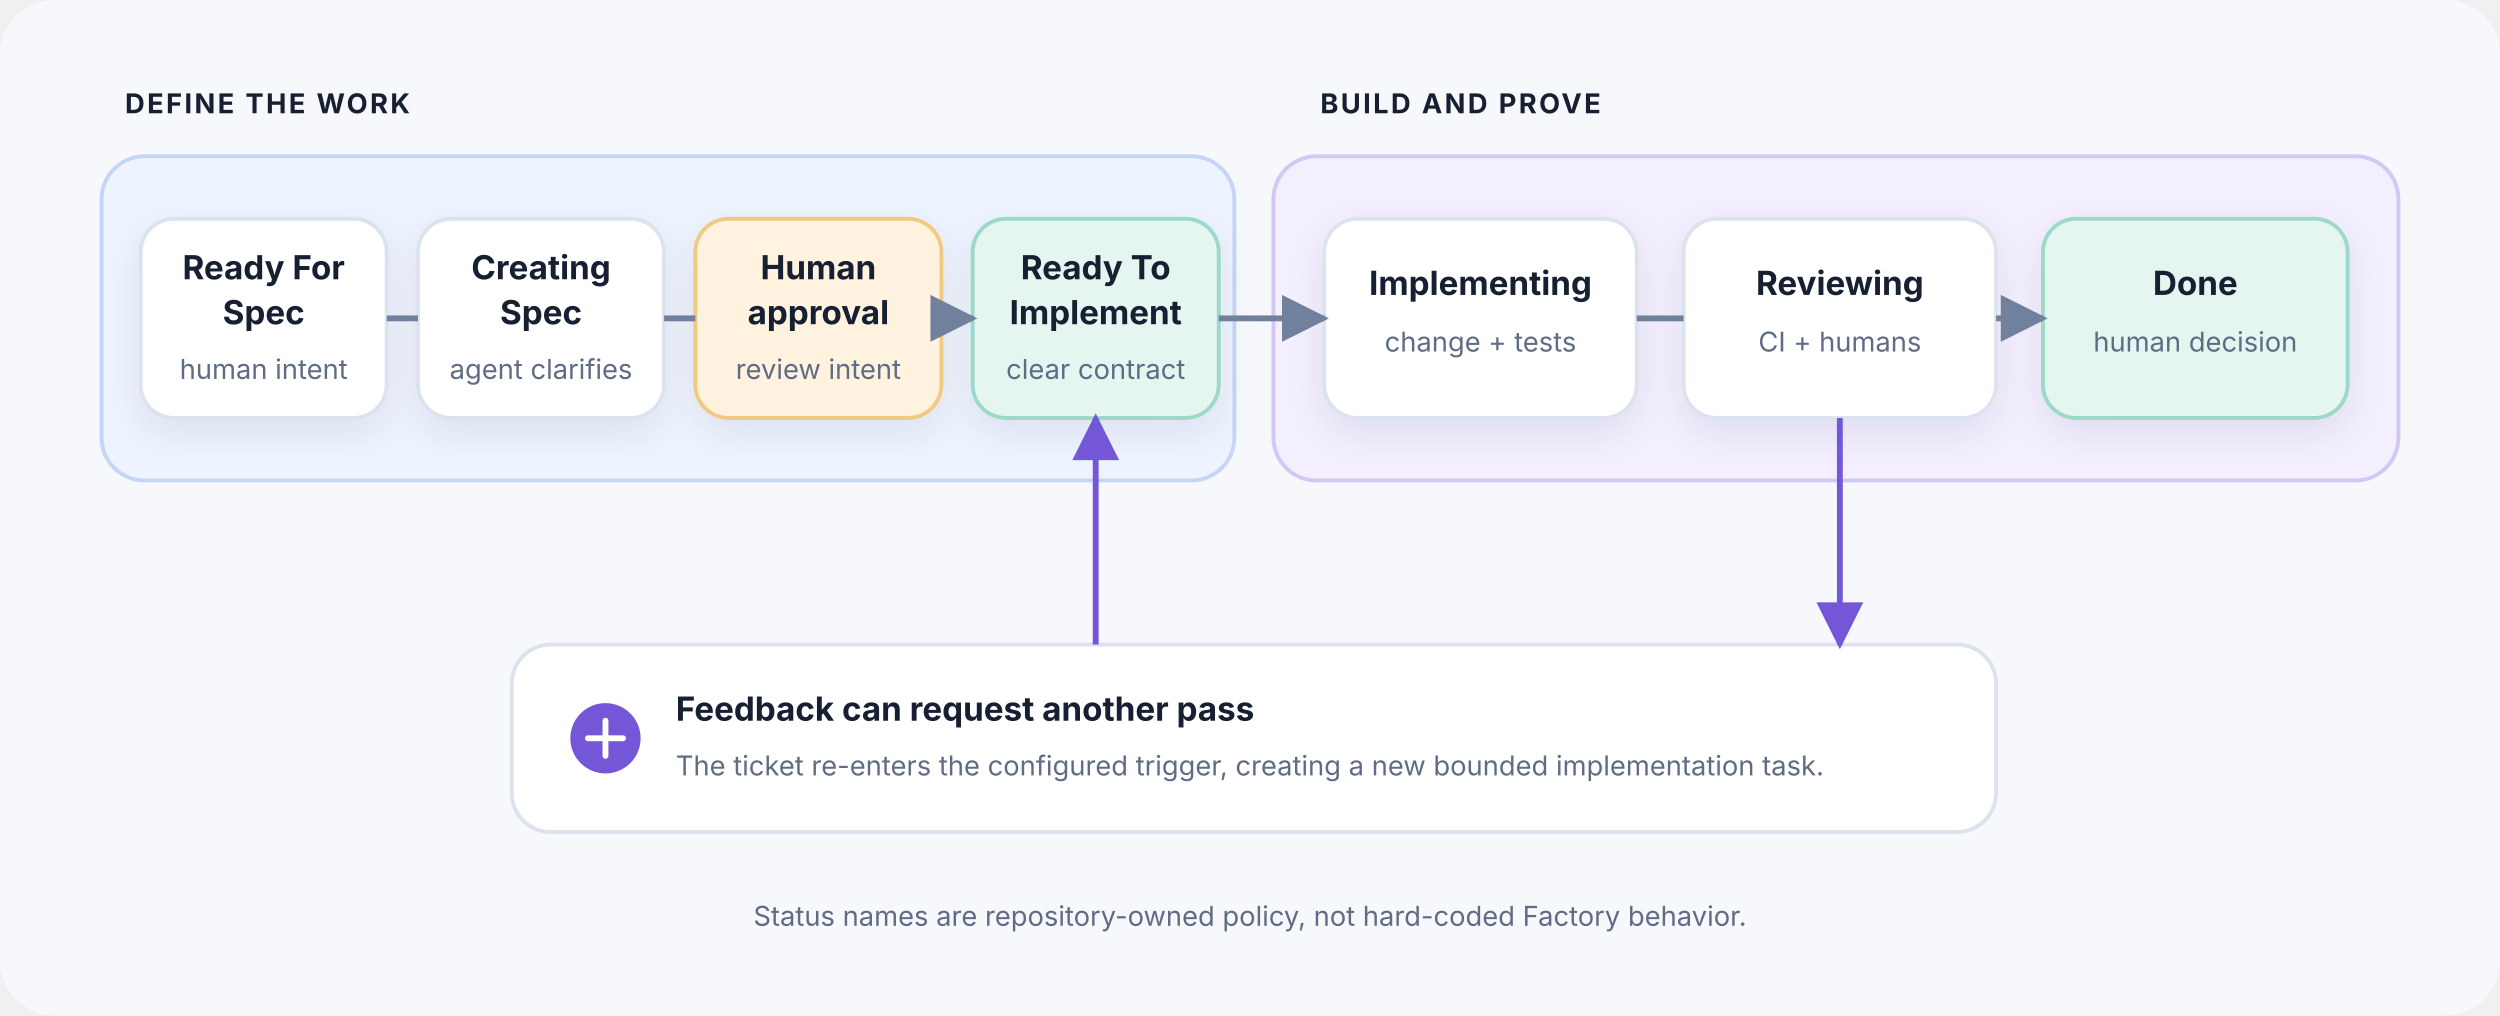
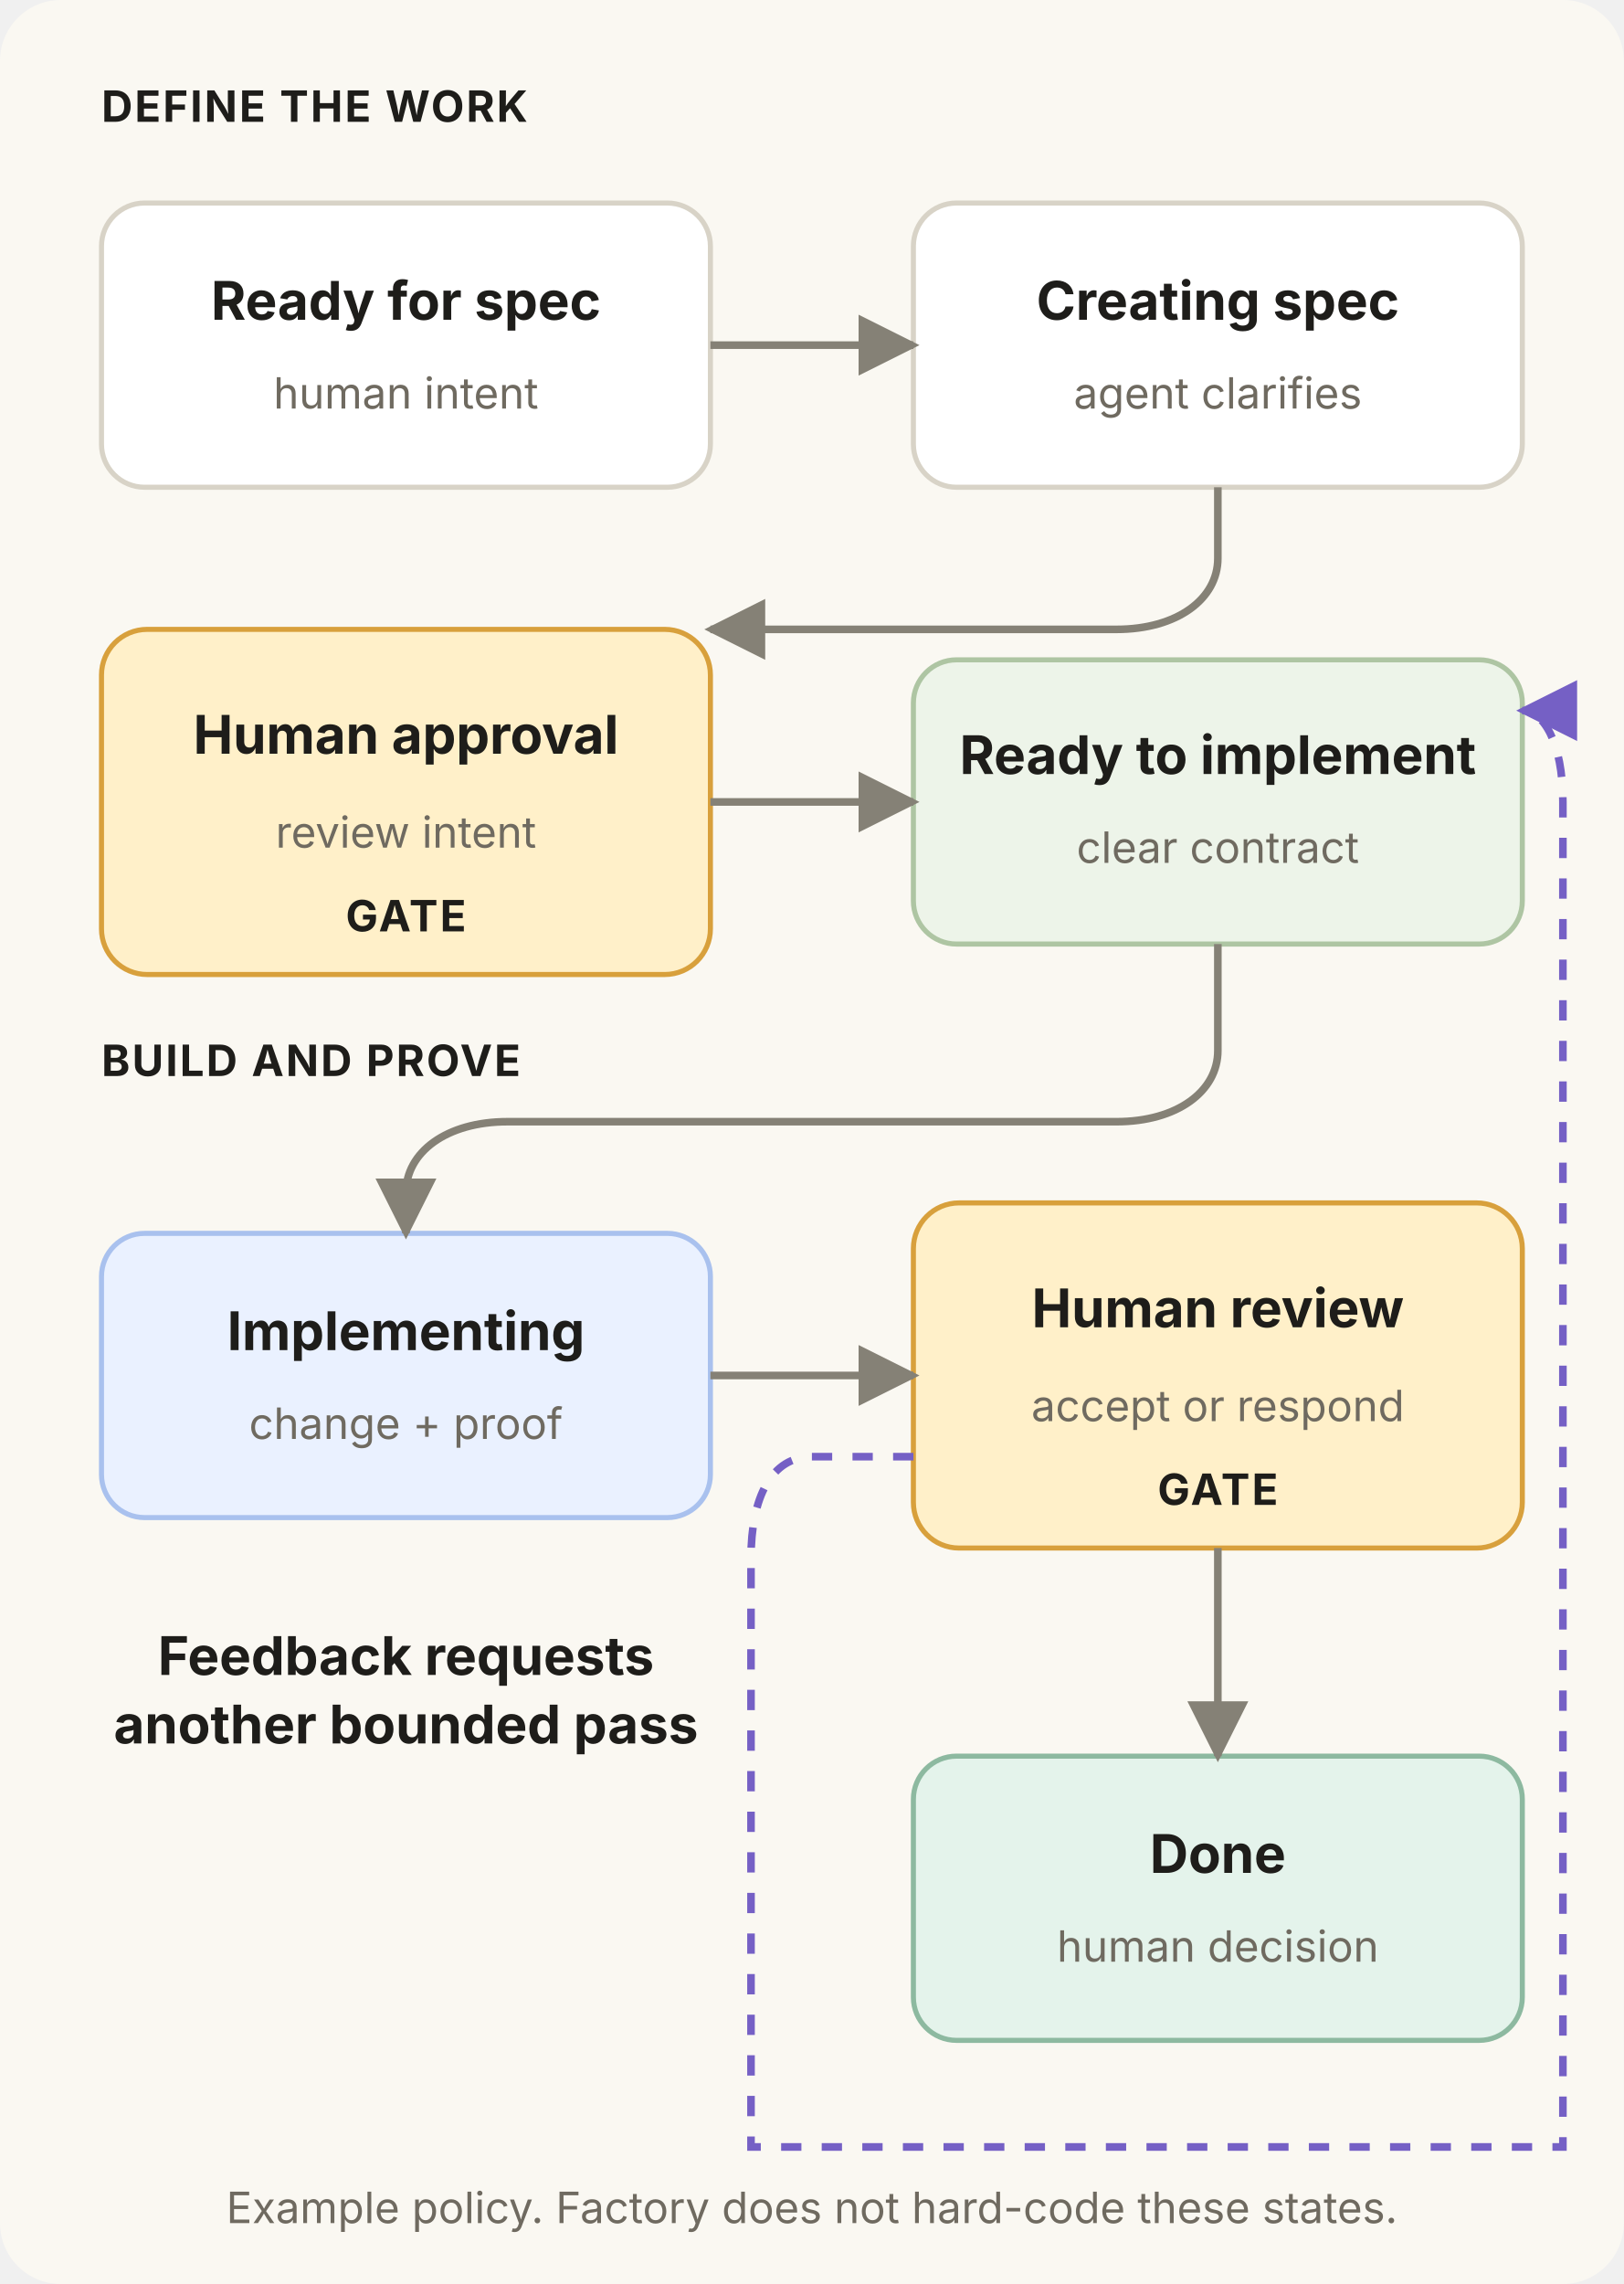
- <svg xmlns="http://www.w3.org/2000/svg" width="1280" height="520" viewBox="0 0 1280 520" role="img" aria-labelledby="title desc">
+ <svg xmlns="http://www.w3.org/2000/svg" width="640" height="900" viewBox="0 0 640 900" role="img" aria-labelledby="title desc">
  <defs>
-     <filter id="shadow" x="-20%" y="-30%" width="140%" height="170%">
-       <feDropShadow dx="0" dy="7" stdDeviation="9" flood-color="#172033" flood-opacity=".08" />
-     </filter>
    <marker id="arrow" viewBox="0 0 10 10" refX="9" refY="5" markerWidth="8" markerHeight="8" orient="auto">
-       <path d="M0 0 10 5 0 10z" fill="#71809d" />
+       <path d="M0 0 10 5 0 10z" fill="#858176" />
    </marker>
-     <marker id="arrow-purple" viewBox="0 0 10 10" refX="9" refY="5" markerWidth="8" markerHeight="8" orient="auto">
-       <path d="M0 0 10 5 0 10z" fill="#7457d6" />
+     <marker id="feedback-arrow" viewBox="0 0 10 10" refX="9" refY="5" markerWidth="8" markerHeight="8" orient="auto">
+       <path d="M0 0 10 5 0 10z" fill="#7560c5" />
    </marker>
    <style>
-       .text{font-family:Inter,ui-sans-serif,system-ui,-apple-system,"Segoe UI",sans-serif;fill:#172033}
-       .eyebrow{font-size:14px;font-weight:750;letter-spacing:1.2px}
-       .label{font-size:17px;font-weight:720}
-       .detail{font-size:14px;fill:#5f6c84}
-       .card{fill:#fff;stroke:#dce2ee;stroke-width:2}
-       .flow{fill:none;stroke:#71809d;stroke-width:3;marker-end:url(#arrow)}
+       .text{font-family:Inter,ui-sans-serif,system-ui,-apple-system,"Segoe UI",sans-serif;fill:#1e1d1a}
+       .label{font-size:21px;font-weight:700}
+       .detail{font-size:17px;fill:#6f6a60}
+       .caption{font-size:17px;font-weight:700;letter-spacing:.8px}
+       .box{fill:#fff;stroke:#d8d3c7;stroke-width:2}
+       .flow{fill:none;stroke:#858176;stroke-width:3;marker-end:url(#arrow)}
+       .feedback{fill:none;stroke:#7560c5;stroke-width:3;stroke-dasharray:8 8;marker-end:url(#feedback-arrow)}
    </style>
  </defs>
-   <rect width="1280" height="520" rx="28" fill="#f7f8fc" />
-   <text class="text eyebrow" x="64" y="58" fill="#2e5cc2">DEFINE THE WORK</text>
-   <rect x="52" y="80" width="580" height="166" rx="22" fill="#eef4ff" stroke="#c5d5f7" stroke-width="2" />
-   <g filter="url(#shadow)">
-     <rect class="card" x="72" y="112" width="126" height="102" rx="17" />
-     <rect class="card" x="214" y="112" width="126" height="102" rx="17" />
-     <rect x="356" y="112" width="126" height="102" rx="17" fill="#fff2de" stroke="#f0c982" stroke-width="2" />
-     <rect x="498" y="112" width="126" height="102" rx="17" fill="#e5f6f1" stroke="#9dd9c8" stroke-width="2" />
-   </g>
-   <g class="text" text-anchor="middle">
-     <text class="label" x="135" y="143">Ready For</text>
-     <text class="label" x="135" y="166">Spec</text>
-     <text class="detail" x="135" y="194">human intent</text>
-     <text class="label" x="277" y="143">Creating</text>
-     <text class="label" x="277" y="166">Spec</text>
-     <text class="detail" x="277" y="194">agent clarifies</text>
-     <text class="label" x="419" y="143">Human</text>
-     <text class="label" x="419" y="166">approval</text>
-     <text class="detail" x="419" y="194">review intent</text>
-     <text class="label" x="561" y="143">Ready To</text>
-     <text class="label" x="561" y="166">Implement</text>
-     <text class="detail" x="561" y="194">clear contract</text>
-   </g>
-   <path class="flow" d="M198 163h16M340 163h16M482 163h16" />
-   <text class="text eyebrow" x="676" y="58" fill="#6042b4">BUILD AND PROVE</text>
-   <rect x="652" y="80" width="576" height="166" rx="22" fill="#f3efff" stroke="#d3c7f5" stroke-width="2" />
-   <g filter="url(#shadow)">
-     <rect class="card" x="678" y="112" width="160" height="102" rx="17" />
-     <rect class="card" x="862" y="112" width="160" height="102" rx="17" />
-     <rect x="1046" y="112" width="156" height="102" rx="17" fill="#e5f6f1" stroke="#9dd9c8" stroke-width="2" />
-   </g>
-   <g class="text" text-anchor="middle">
-     <text class="label" x="758" y="151">Implementing</text>
-     <text class="detail" x="758" y="180">change + tests</text>
-     <text class="label" x="942" y="151">Reviewing</text>
-     <text class="detail" x="942" y="180">CI + humans</text>
-     <text class="label" x="1124" y="151">Done</text>
-     <text class="detail" x="1124" y="180">human decision</text>
-   </g>
-   <path class="flow" d="M838 163h24M1022 163h24" />
-   <path class="flow" d="M624 163h54" />
-   <rect x="262" y="330" width="760" height="96" rx="20" fill="#fff" stroke="#dce2ee" stroke-width="2" />
-   <circle cx="310" cy="378" r="18" fill="#7457d6" />
-   <path d="M301 378h18M310 369v18" stroke="#fff" stroke-width="3" stroke-linecap="round" />
-   <text class="text label" x="346" y="369">Feedback can request another pass</text>
-   <text class="text detail" x="346" y="397">The ticket re-enters the configured trigger, creating a new bounded implementation task.</text>
-   <path d="M942 214v116" fill="none" stroke="#7457d6" stroke-width="3" marker-end="url(#arrow-purple)" />
-   <path d="M561 330V214" fill="none" stroke="#7457d6" stroke-width="3" marker-end="url(#arrow-purple)" />
-   <text class="text detail" x="640" y="474" text-anchor="middle">Status names are repository-owned policy, not hard-coded Factory behavior.</text>
+   <rect width="640" height="900" rx="24" fill="#faf8f2" />
+   <text class="text caption" x="40" y="48" fill="#3262b7">DEFINE THE WORK</text>
+   <rect class="box" x="40" y="80" width="240" height="112" rx="17" />
+   <text class="text label" x="160" y="126" text-anchor="middle">Ready for spec</text>
+   <text class="text detail" x="160" y="161" text-anchor="middle">human intent</text>
+   <rect class="box" x="360" y="80" width="240" height="112" rx="17" />
+   <text class="text label" x="480" y="126" text-anchor="middle">Creating spec</text>
+   <text class="text detail" x="480" y="161" text-anchor="middle">agent clarifies</text>
+   <path class="flow" d="M280 136H360" />
+   <rect x="40" y="248" width="240" height="136" rx="18" fill="#fff0c9" stroke="#d8a03c" stroke-width="2" />
+   <text class="text label" x="160" y="297" text-anchor="middle">Human approval</text>
+   <text class="text detail" x="160" y="334" text-anchor="middle">review intent</text>
+   <text class="text caption" x="160" y="367" text-anchor="middle" fill="#845100">GATE</text>
+   <rect x="360" y="260" width="240" height="112" rx="17" fill="#edf4e9" stroke="#aec5a3" stroke-width="2" />
+   <text class="text label" x="480" y="305" text-anchor="middle">Ready to implement</text>
+   <text class="text detail" x="480" y="340" text-anchor="middle">clear contract</text>
+   <path class="flow" d="M480 192V220C480 236 464 248 440 248H280" />
+   <path class="flow" d="M280 316H360" />
+   <text class="text caption" x="40" y="424" fill="#7560c5">BUILD AND PROVE</text>
+   <rect x="40" y="486" width="240" height="112" rx="17" fill="#eaf1ff" stroke="#a9c1ee" stroke-width="2" />
+   <text class="text label" x="160" y="532" text-anchor="middle">Implementing</text>
+   <text class="text detail" x="160" y="567" text-anchor="middle">change + proof</text>
+   <rect x="360" y="474" width="240" height="136" rx="18" fill="#fff0c9" stroke="#d8a03c" stroke-width="2" />
+   <text class="text label" x="480" y="523" text-anchor="middle">Human review</text>
+   <text class="text detail" x="480" y="560" text-anchor="middle">accept or respond</text>
+   <text class="text caption" x="480" y="593" text-anchor="middle" fill="#845100">GATE</text>
+   <path class="flow" d="M480 372V414C480 430 464 442 440 442H200C176 442 160 454 160 470V486" />
+   <path class="flow" d="M280 542H360" />
+   <rect x="360" y="692" width="240" height="112" rx="17" fill="#e4f3eb" stroke="#8db9a0" stroke-width="2" />
+   <text class="text label" x="480" y="738" text-anchor="middle">Done</text>
+   <text class="text detail" x="480" y="773" text-anchor="middle">human decision</text>
+   <path class="flow" d="M480 610V692" />
+   <path class="feedback" d="M360 574H320C304 574 296 590 296 614V846H616V316C616 292 608 280 600 280" />
+   <text class="text label" x="160" y="660" text-anchor="middle" fill="#6652b3">Feedback requests</text>
+   <text class="text label" x="160" y="687" text-anchor="middle" fill="#6652b3">another bounded pass</text>
+   <text class="text detail" x="320" y="876" text-anchor="middle">Example policy. Factory does not hard-code these states.</text>
</svg>
